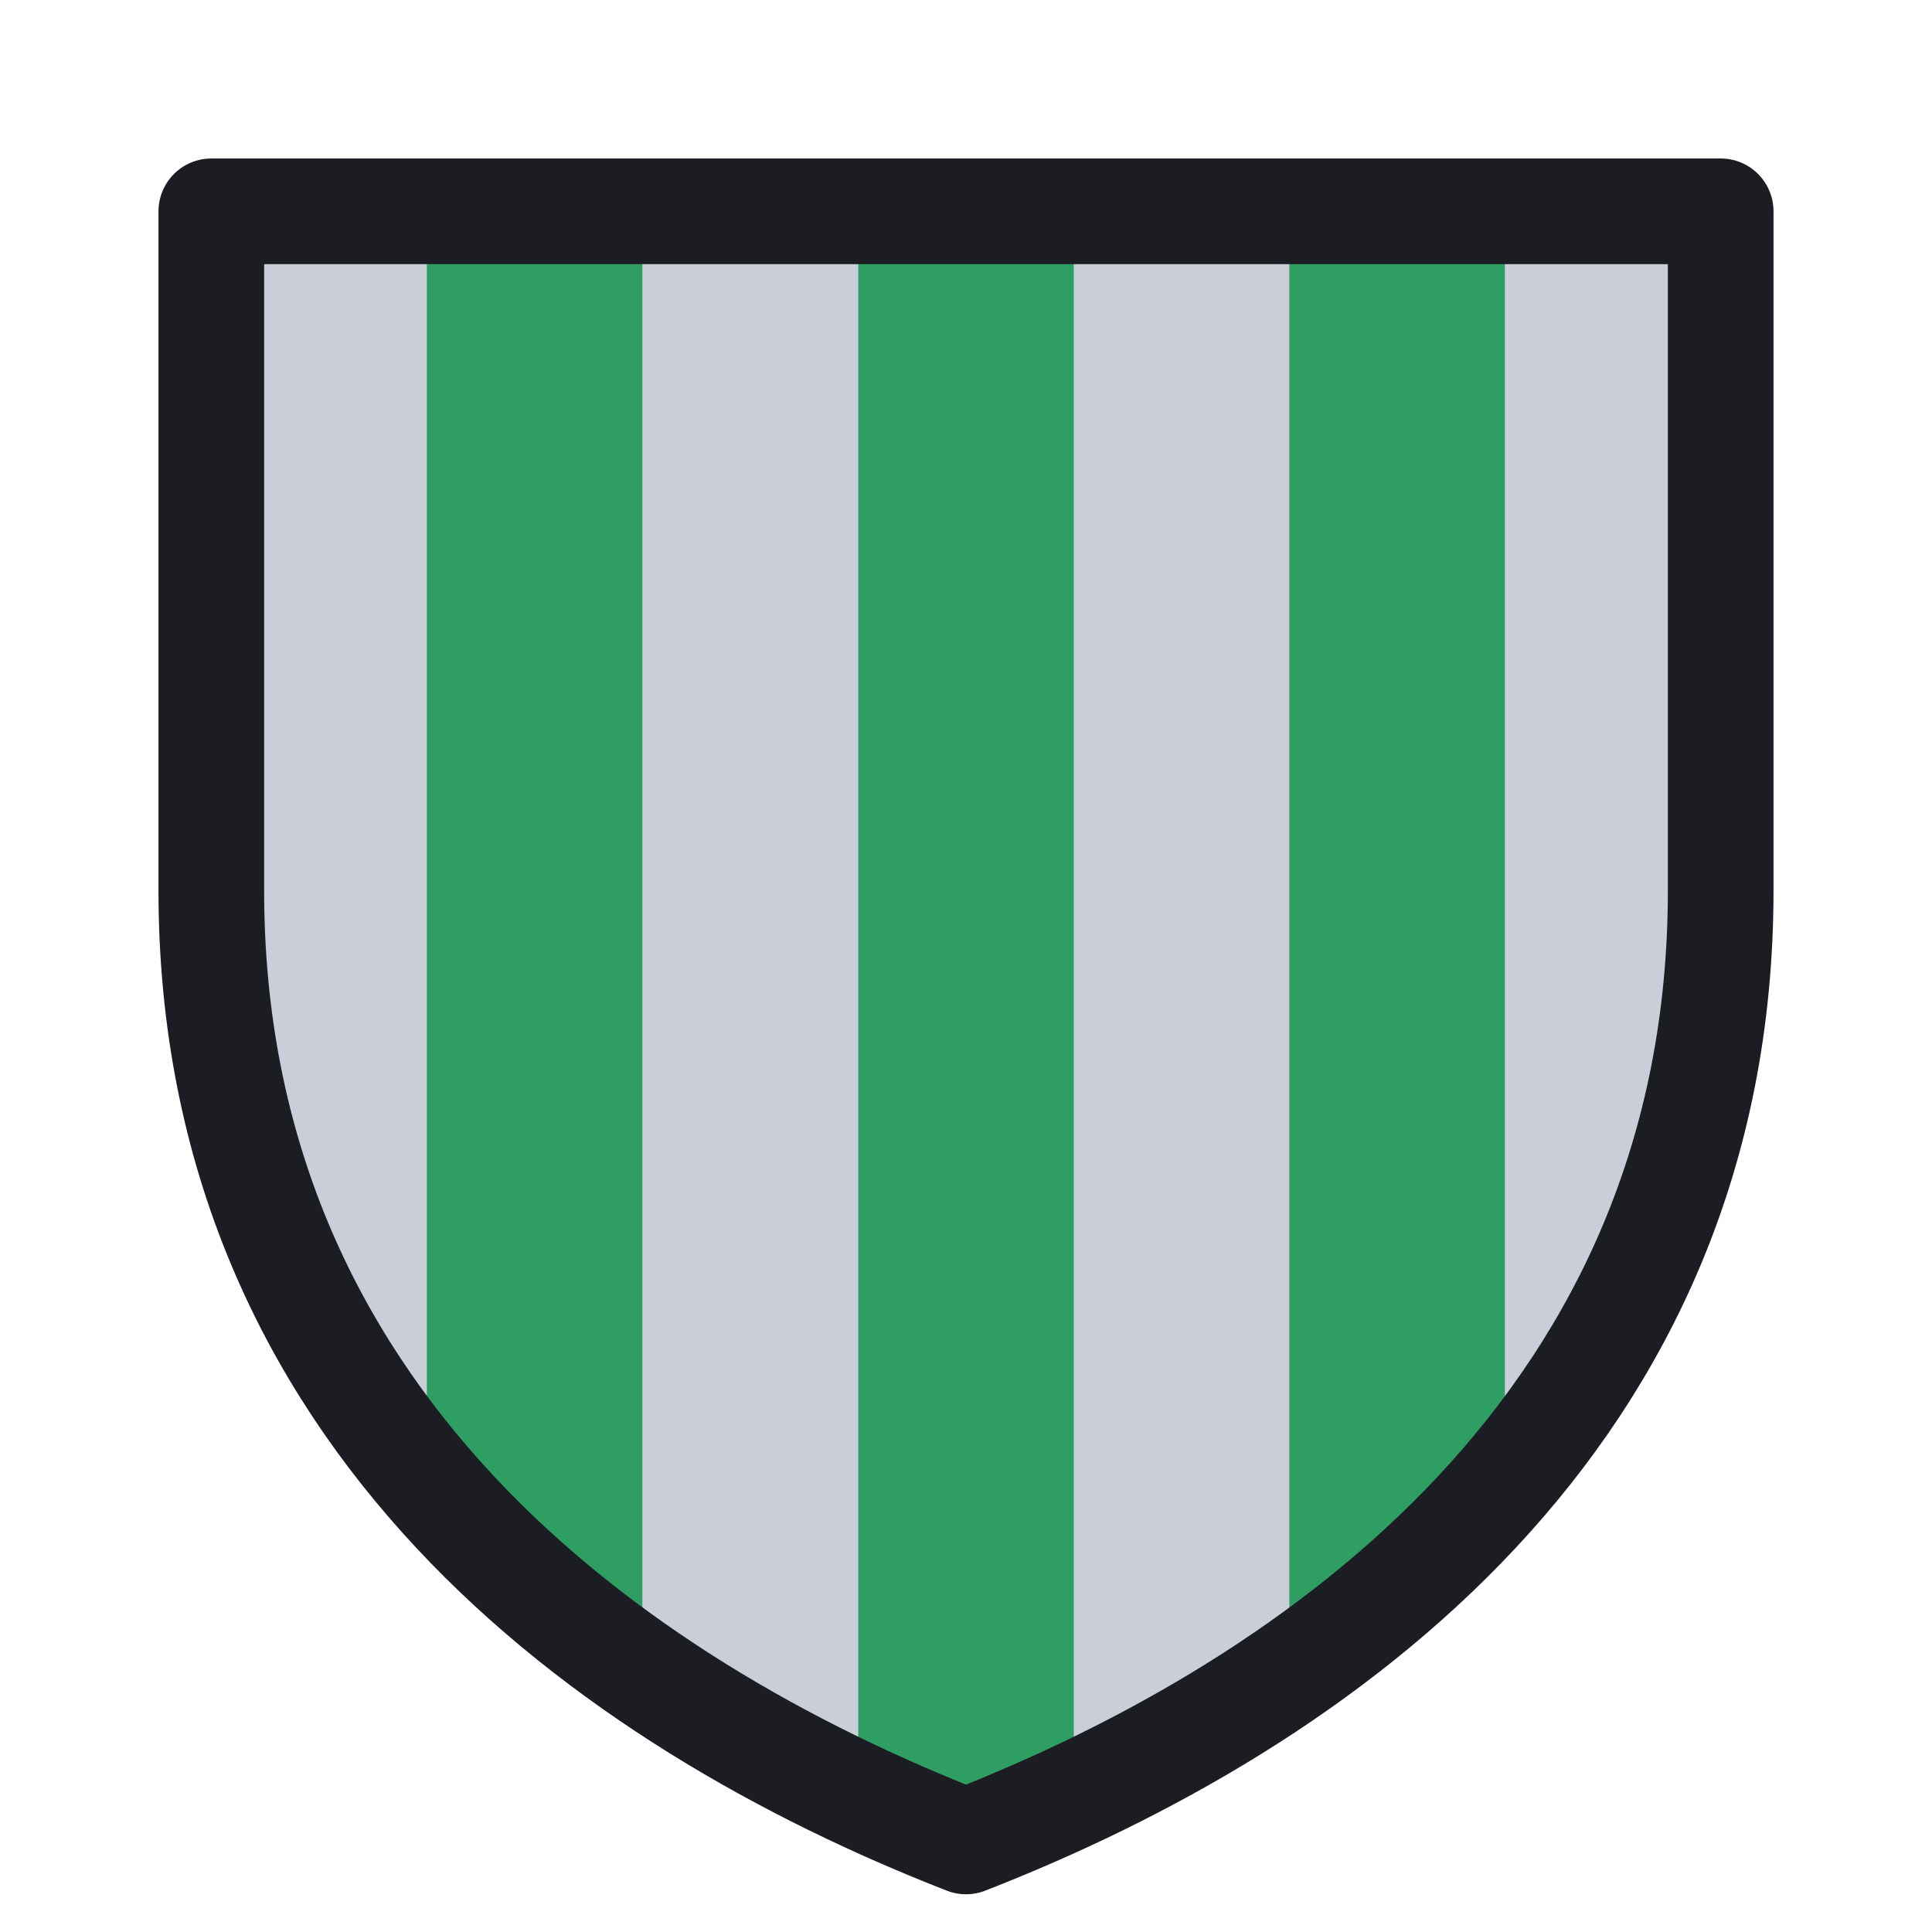
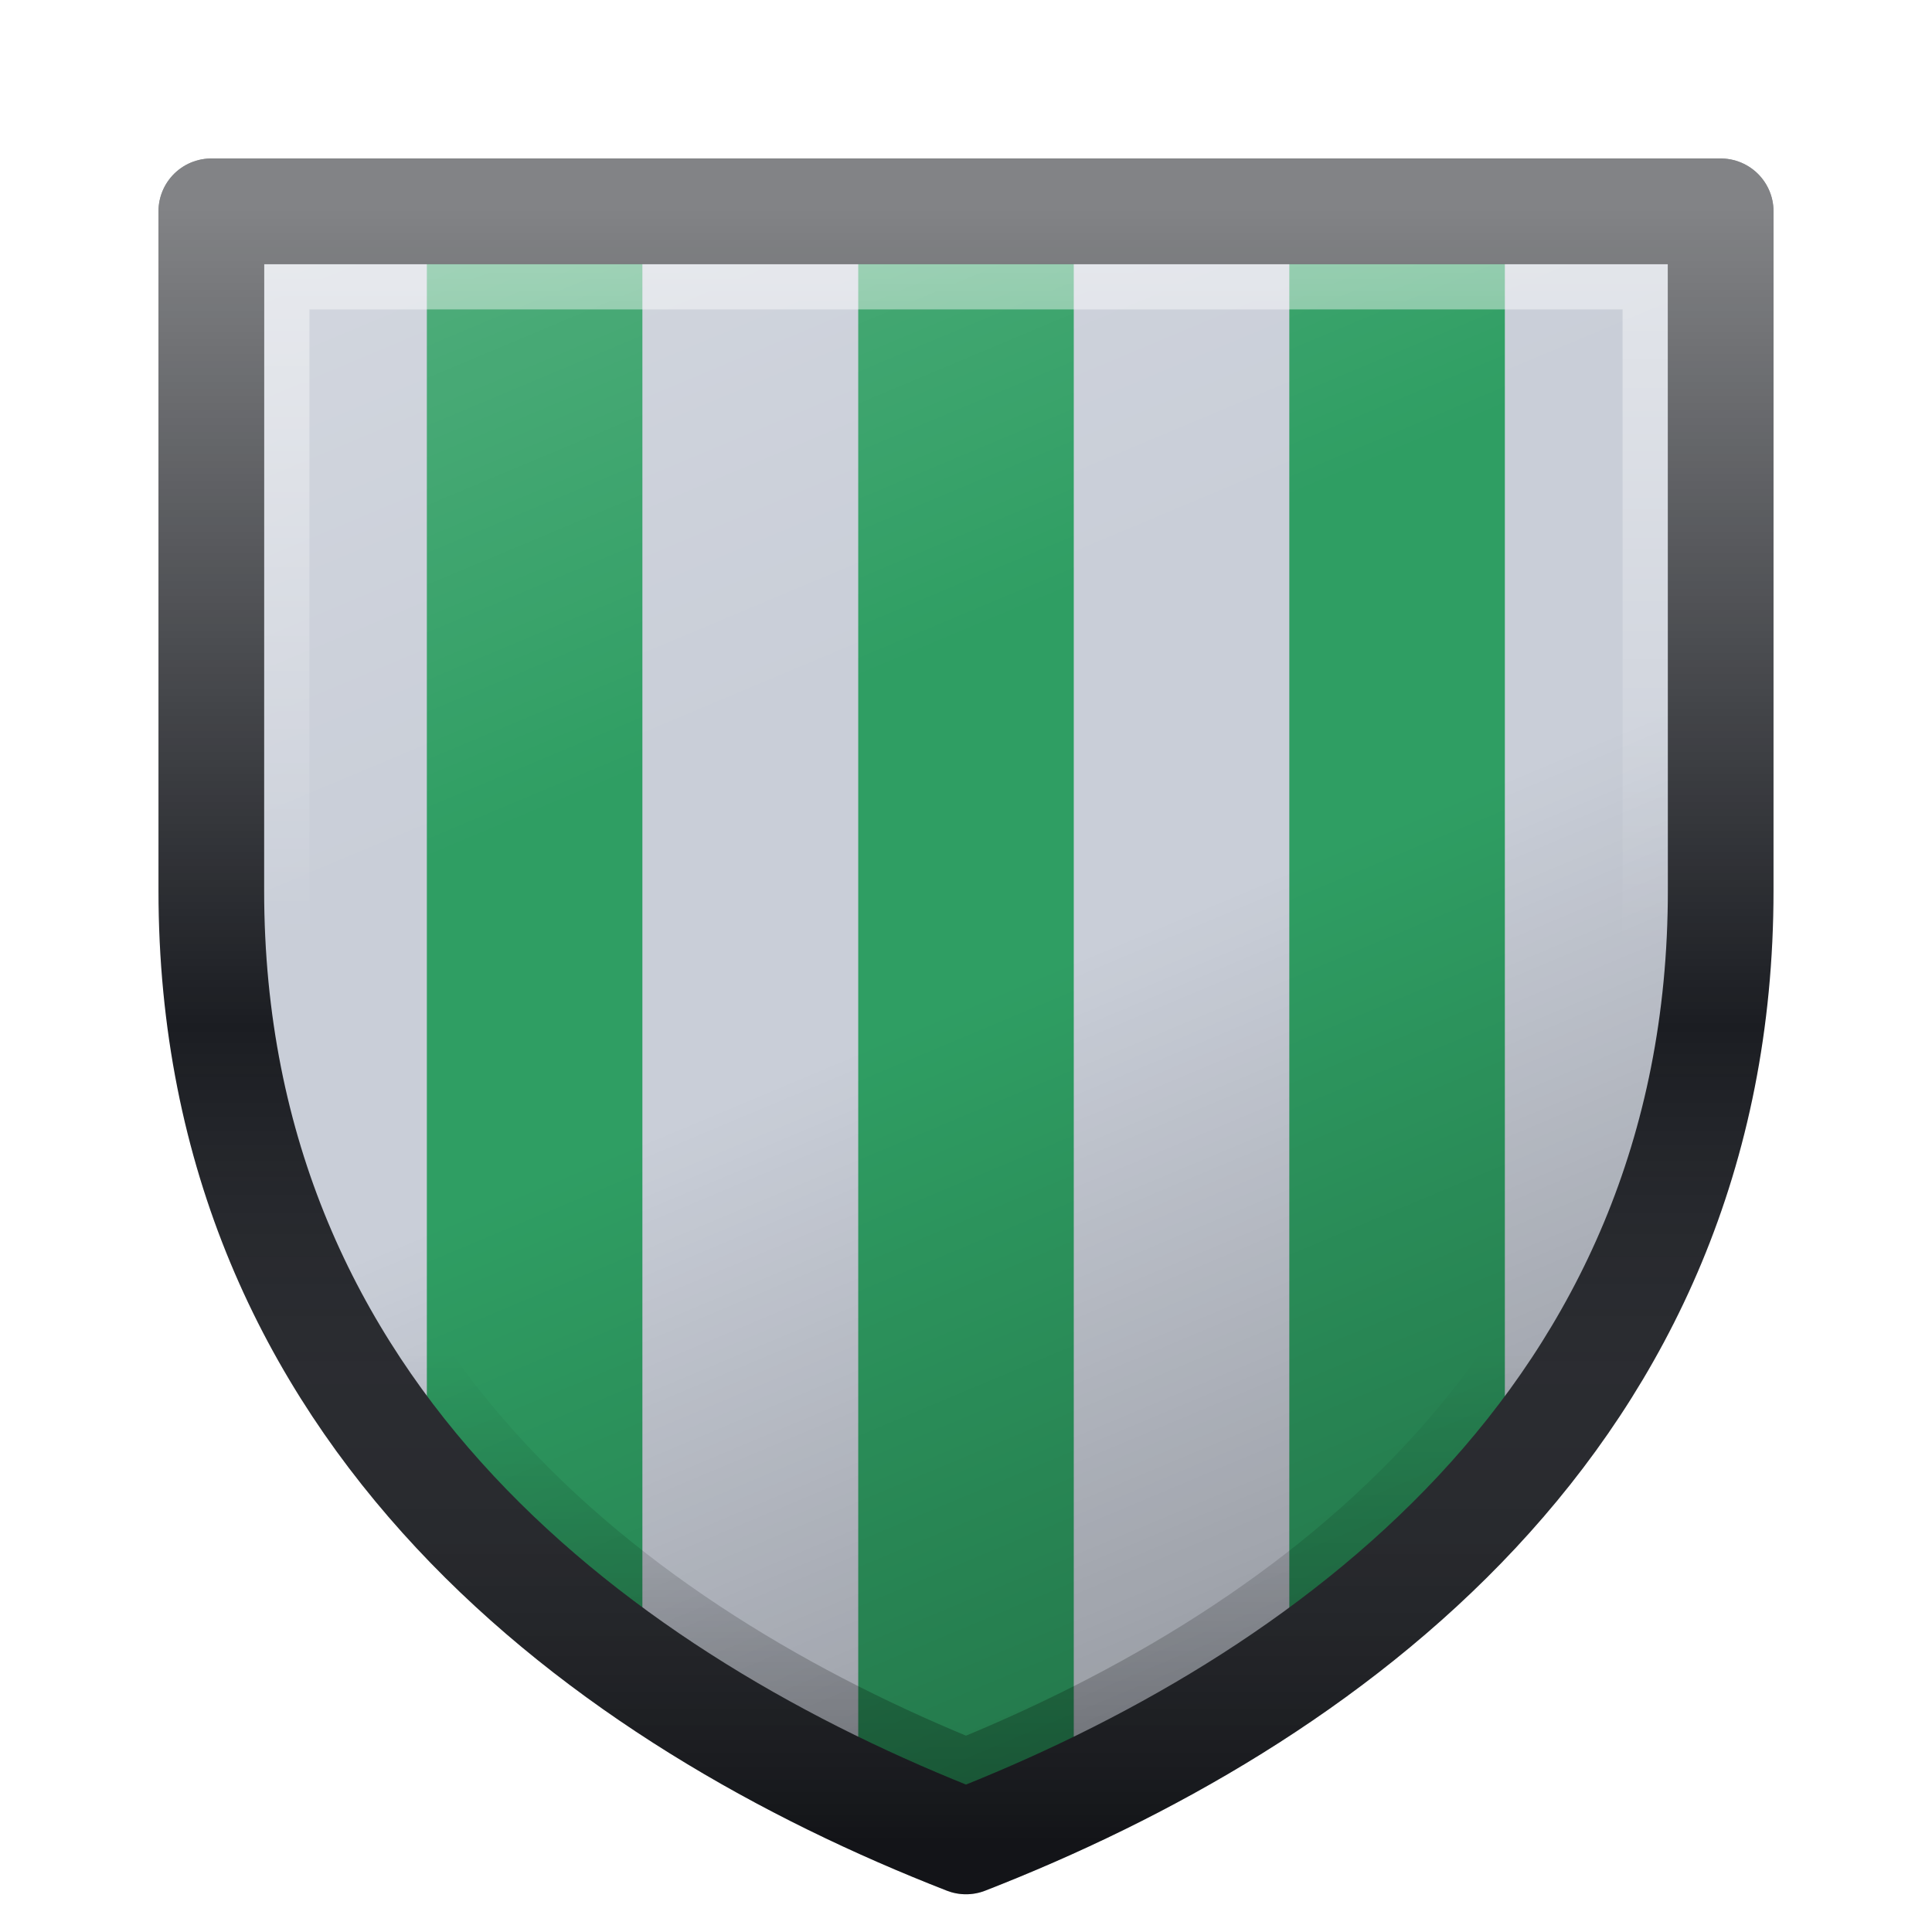
<svg xmlns="http://www.w3.org/2000/svg" viewBox="0 0 64 64" width="64" height="64">
  <defs>
    <clipPath id="c">
      <path d="M7 7h50v22.5c0 17.5-13.2 26.9-25 31.5C20.2 56.4 7 47 7 29.5Z" />
    </clipPath>
+     <linearGradient id="s" x1="0" y1="0" x2="0.42" y2="1">
+       <stop offset="0" stop-color="#fff" stop-opacity="0.26" />
+       <stop offset="0.46" stop-color="#fff" stop-opacity="0" />
+       <stop offset="0.62" stop-color="#000" stop-opacity="0" />
+       <stop offset="1" stop-color="#000" stop-opacity="0.26" />
+     </linearGradient>
+     <linearGradient id="b" x1="0" y1="0" x2="0" y2="1">
+       <stop offset="0" stop-color="#fff" stop-opacity="0.5" />
+       <stop offset="0.45" stop-color="#fff" stop-opacity="0" />
+       <stop offset="0.7" stop-color="#000" stop-opacity="0" />
+       <stop offset="1" stop-color="#000" stop-opacity="0.32" />
+     </linearGradient>
+     <linearGradient id="r" x1="0" y1="0" x2="0" y2="1">
+       <stop offset="0" stop-color="#fff" stop-opacity="0.45" />
+       <stop offset="0.5" stop-color="#fff" stop-opacity="0" />
+       <stop offset="1" stop-color="#000" stop-opacity="0.3" />
+     </linearGradient>
  </defs>
  <g clip-path="url(#c)">
    <rect width="64" height="64" fill="#c9ced8" />
    <rect x="14.14" y="0" width="7.14" height="64" fill="#2f9e63" />
    <rect x="28.43" y="0" width="7.14" height="64" fill="#2f9e63" />
    <rect x="42.71" y="0" width="7.14" height="64" fill="#2f9e63" />
+     <rect width="64" height="64" fill="url(#s)" />
+     <path d="M7 7h50v22.5c0 17.5-13.2 26.9-25 31.5C20.2 56.4 7 47 7 29.5Z" fill="none" stroke="url(#b)" stroke-width="6.5" />
  </g>
  <path d="M7 7h50v22.5c0 17.5-13.2 26.9-25 31.5C20.2 56.4 7 47 7 29.5Z" fill="none" stroke="#1b1d22" stroke-width="3.5" stroke-linejoin="round" />
+   <path d="M7 7h50v22.5c0 17.5-13.2 26.9-25 31.5C20.2 56.4 7 47 7 29.5Z" fill="none" stroke="url(#r)" stroke-width="3.5" stroke-linejoin="round" />
</svg>
